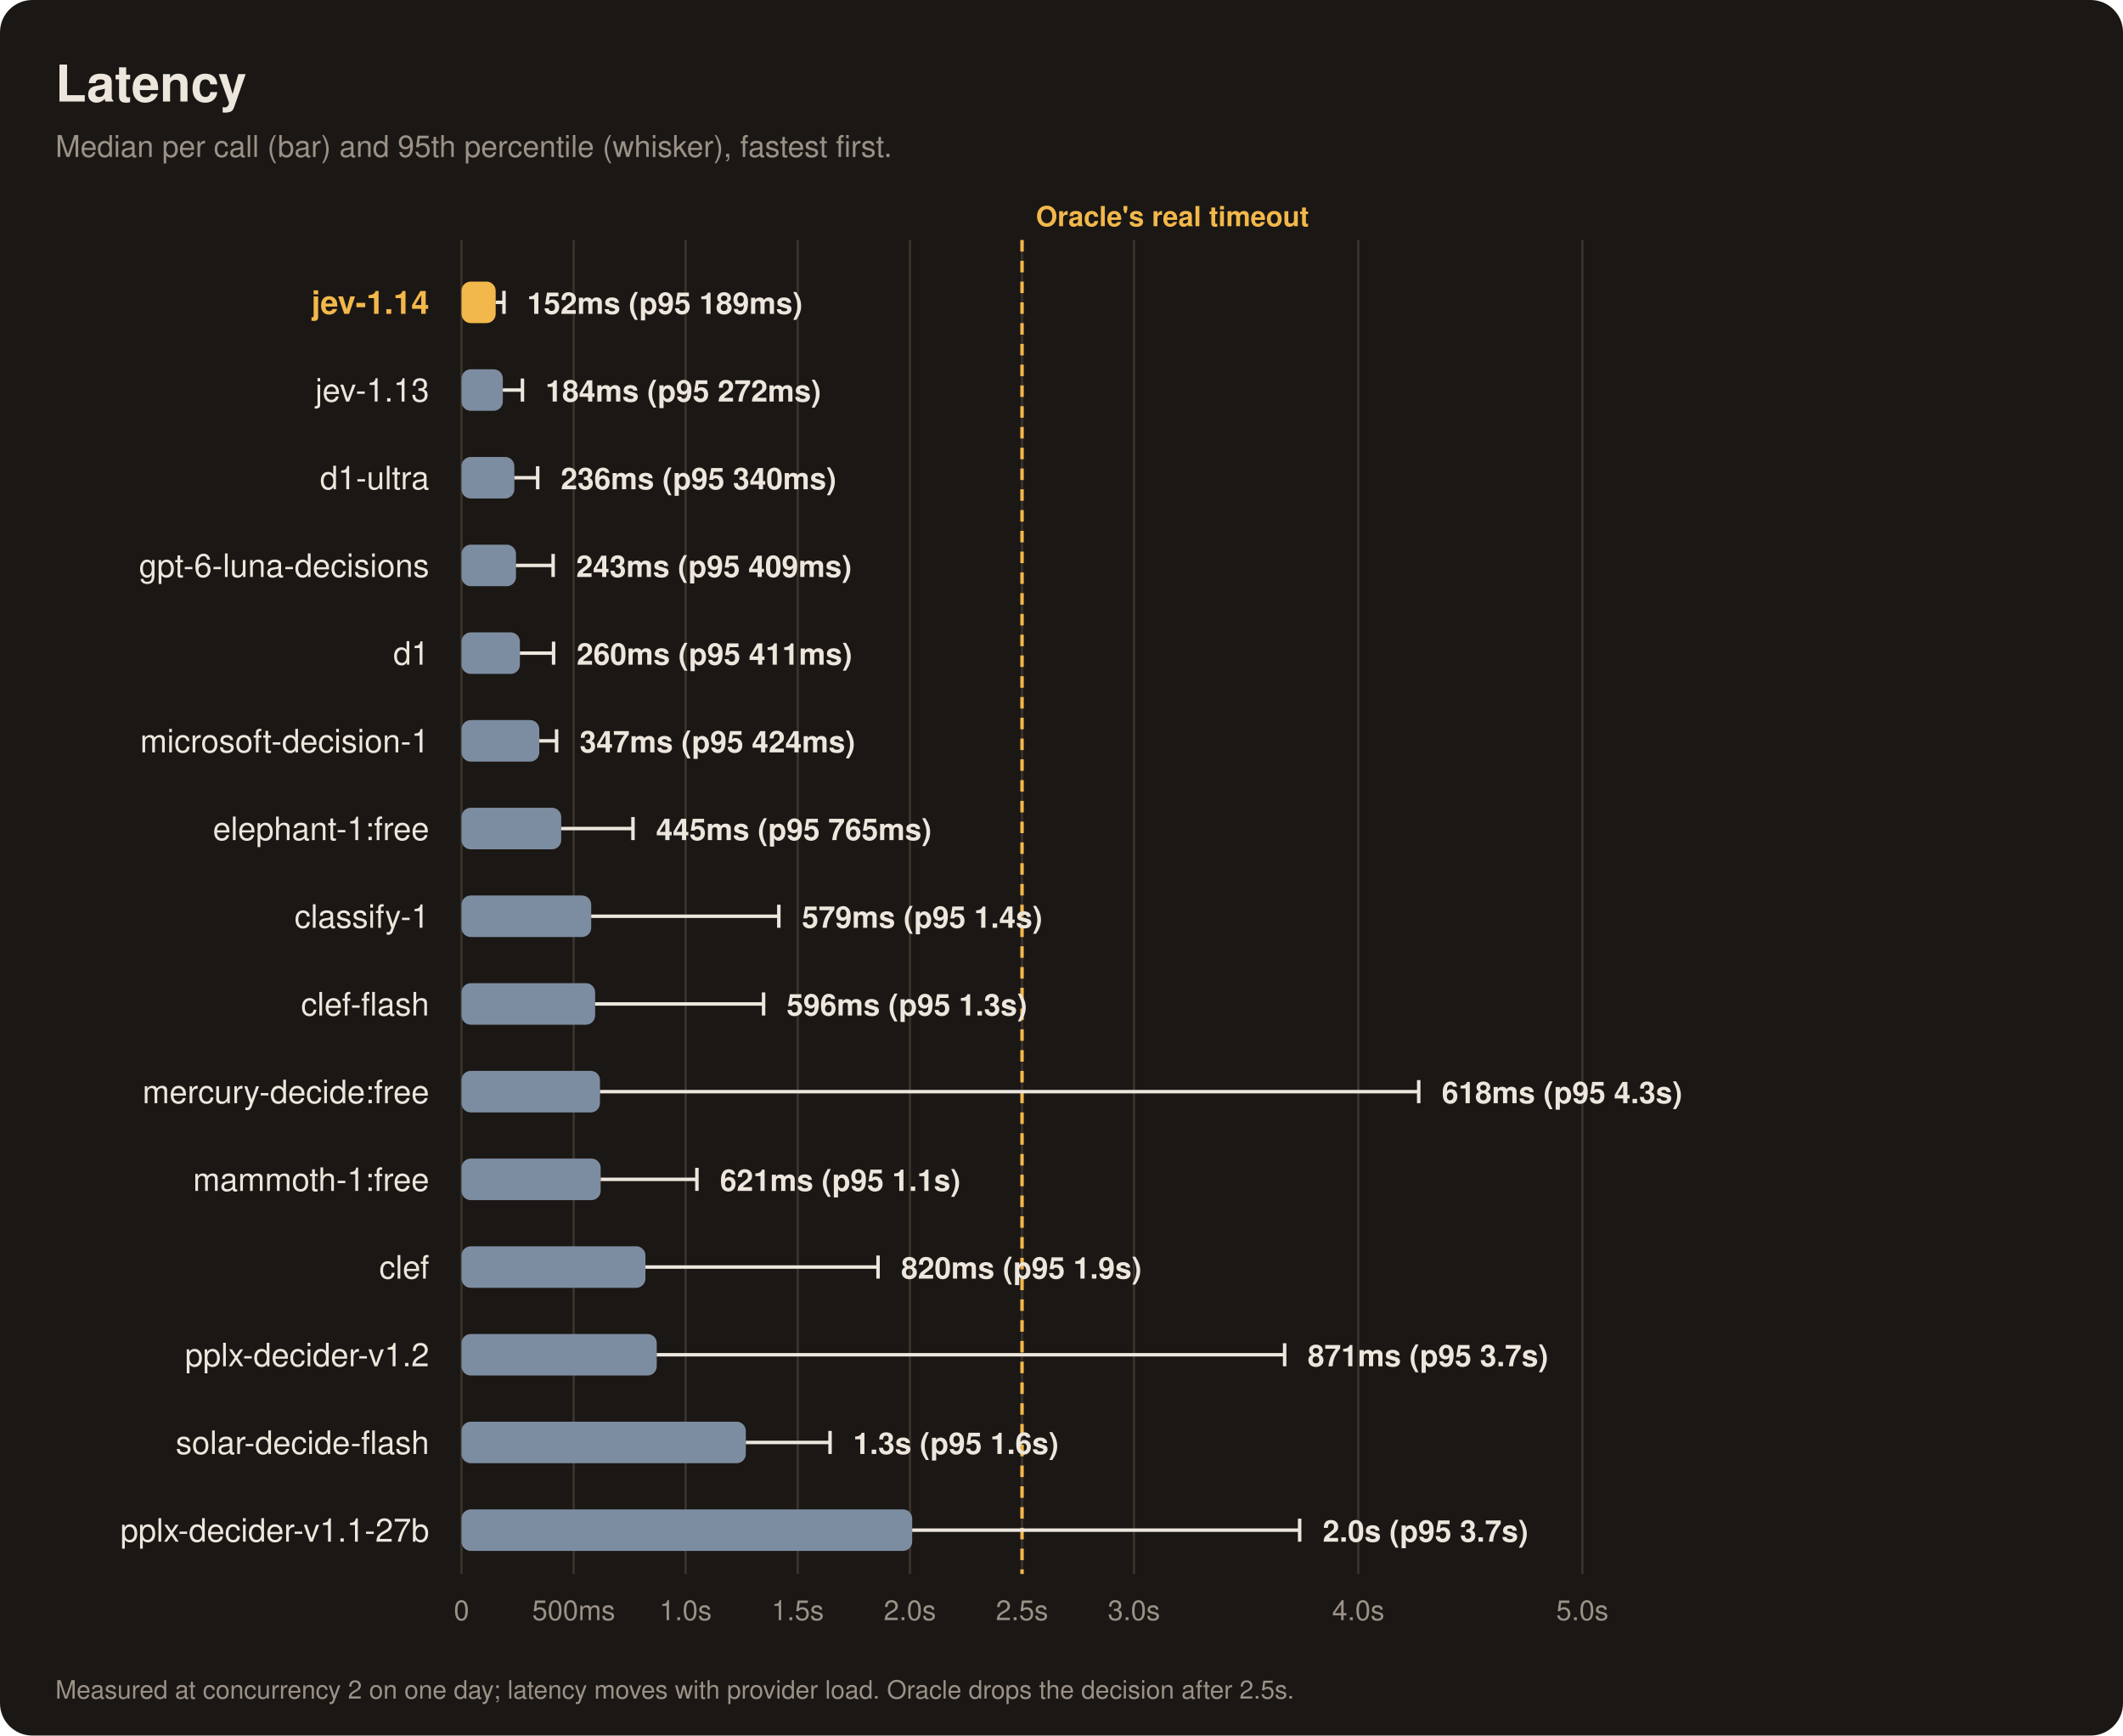
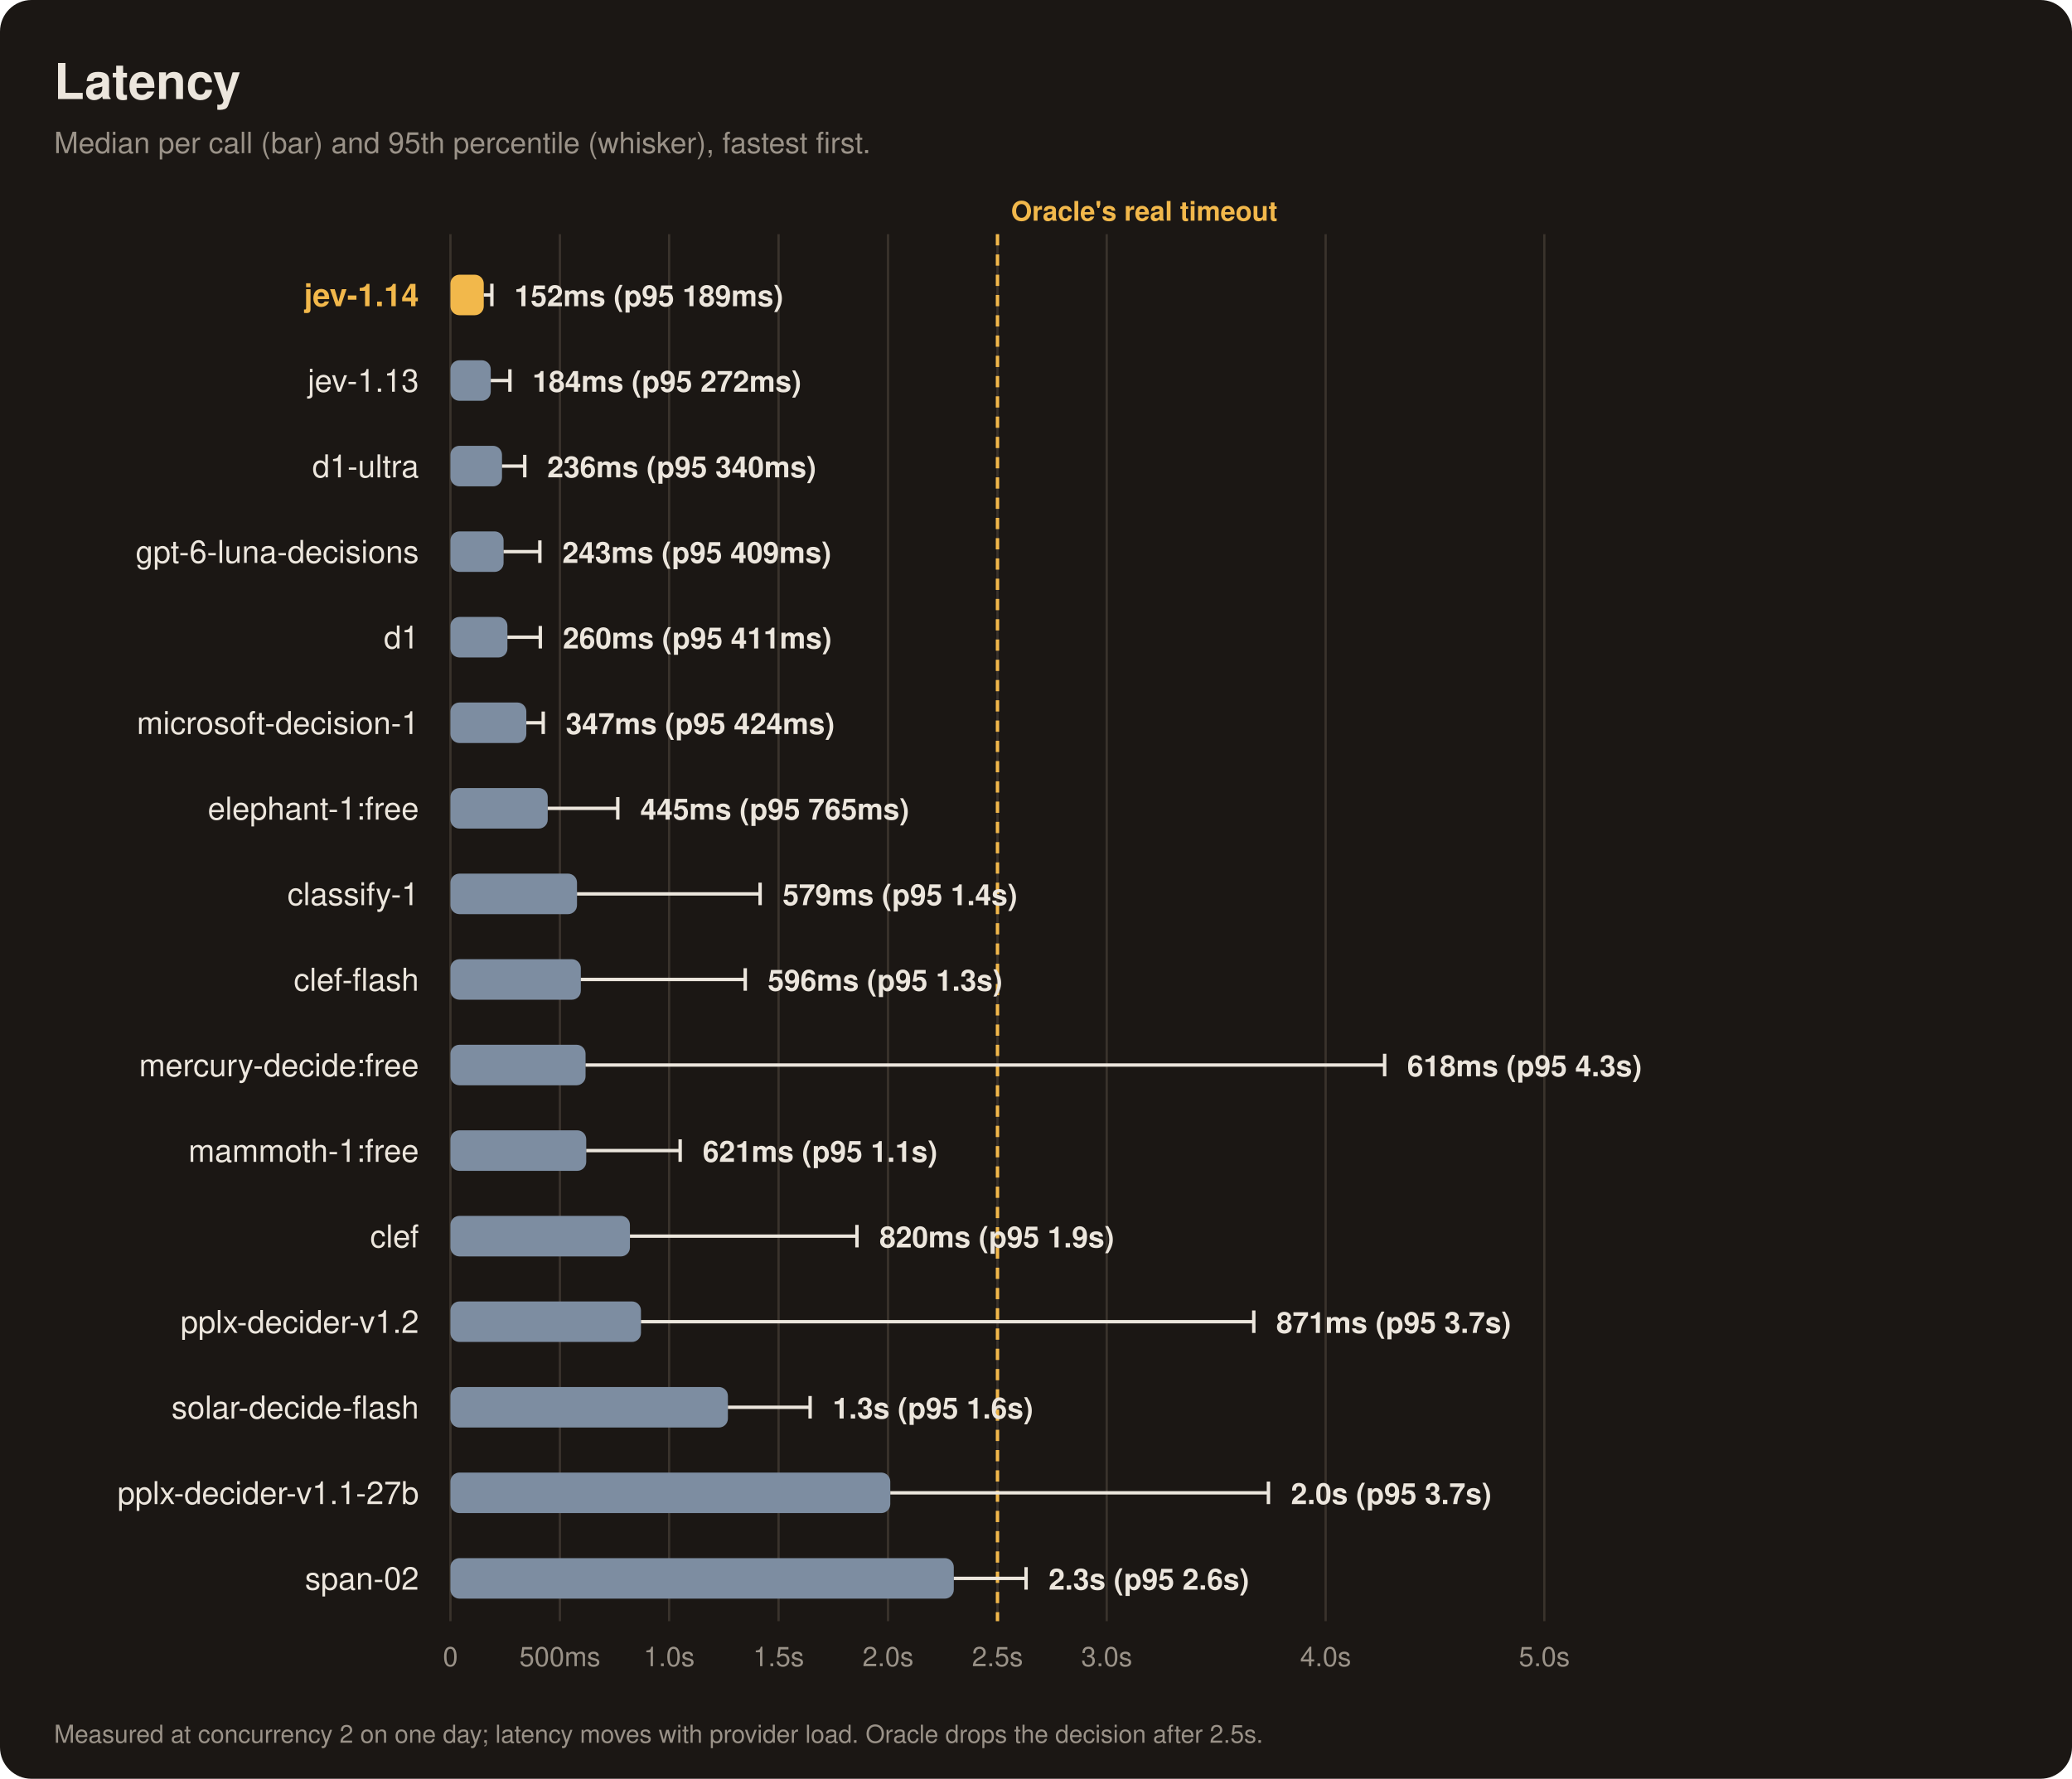
- <svg xmlns="http://www.w3.org/2000/svg" viewBox="0 0 920 752" width="920" role="img" aria-label="Latency" font-family="-apple-system,BlinkMacSystemFont,'Segoe UI',Helvetica,Arial,sans-serif">
-   <rect width="920" height="752" rx="14" fill="#1b1714" />
+ <svg xmlns="http://www.w3.org/2000/svg" viewBox="0 0 920 790" width="920" role="img" aria-label="Latency" font-family="-apple-system,BlinkMacSystemFont,'Segoe UI',Helvetica,Arial,sans-serif">
+   <rect width="920" height="790" rx="14" fill="#1b1714" />
  <text x="24.0" y="44.0" font-size="22" font-weight="700" fill="#ece6dd" text-anchor="start">Latency</text>
  <text x="24.0" y="68.0" font-size="13" font-weight="400" fill="#9a9288" text-anchor="start">Median per call (bar) and 95th percentile (whisker), fastest first.</text>
-   <line x1="200.0" y1="104.0" x2="200.0" y2="682.0" stroke="#3a332c" stroke-width="1.0" />
-   <text x="200.0" y="702.0" font-size="12" font-weight="400" fill="#9a9288" text-anchor="middle">0</text>
-   <line x1="248.6" y1="104.0" x2="248.6" y2="682.0" stroke="#3a332c" stroke-width="1.0" />
-   <text x="248.6" y="702.0" font-size="12" font-weight="400" fill="#9a9288" text-anchor="middle">500ms</text>
-   <line x1="297.1" y1="104.0" x2="297.1" y2="682.0" stroke="#3a332c" stroke-width="1.0" />
-   <text x="297.1" y="702.0" font-size="12" font-weight="400" fill="#9a9288" text-anchor="middle">1.0s</text>
-   <line x1="345.7" y1="104.0" x2="345.7" y2="682.0" stroke="#3a332c" stroke-width="1.0" />
-   <text x="345.7" y="702.0" font-size="12" font-weight="400" fill="#9a9288" text-anchor="middle">1.5s</text>
-   <line x1="394.3" y1="104.0" x2="394.3" y2="682.0" stroke="#3a332c" stroke-width="1.0" />
-   <text x="394.3" y="702.0" font-size="12" font-weight="400" fill="#9a9288" text-anchor="middle">2.0s</text>
-   <line x1="442.9" y1="104.0" x2="442.9" y2="682.0" stroke="#3a332c" stroke-width="1.0" />
-   <text x="442.9" y="702.0" font-size="12" font-weight="400" fill="#9a9288" text-anchor="middle">2.5s</text>
-   <line x1="491.4" y1="104.0" x2="491.4" y2="682.0" stroke="#3a332c" stroke-width="1.0" />
-   <text x="491.4" y="702.0" font-size="12" font-weight="400" fill="#9a9288" text-anchor="middle">3.0s</text>
-   <line x1="588.6" y1="104.0" x2="588.6" y2="682.0" stroke="#3a332c" stroke-width="1.0" />
-   <text x="588.6" y="702.0" font-size="12" font-weight="400" fill="#9a9288" text-anchor="middle">4.0s</text>
-   <line x1="685.7" y1="104.0" x2="685.7" y2="682.0" stroke="#3a332c" stroke-width="1.0" />
-   <text x="685.7" y="702.0" font-size="12" font-weight="400" fill="#9a9288" text-anchor="middle">5.0s</text>
-   <line x1="442.9" y1="104.0" x2="442.9" y2="682.0" stroke="#f2b84b" stroke-width="1.5" stroke-dasharray="5 4" />
+   <line x1="200.0" y1="104.0" x2="200.0" y2="720.0" stroke="#3a332c" stroke-width="1.0" />
+   <text x="200.0" y="740.0" font-size="12" font-weight="400" fill="#9a9288" text-anchor="middle">0</text>
+   <line x1="248.6" y1="104.0" x2="248.6" y2="720.0" stroke="#3a332c" stroke-width="1.0" />
+   <text x="248.6" y="740.0" font-size="12" font-weight="400" fill="#9a9288" text-anchor="middle">500ms</text>
+   <line x1="297.1" y1="104.0" x2="297.1" y2="720.0" stroke="#3a332c" stroke-width="1.0" />
+   <text x="297.1" y="740.0" font-size="12" font-weight="400" fill="#9a9288" text-anchor="middle">1.0s</text>
+   <line x1="345.7" y1="104.0" x2="345.7" y2="720.0" stroke="#3a332c" stroke-width="1.0" />
+   <text x="345.7" y="740.0" font-size="12" font-weight="400" fill="#9a9288" text-anchor="middle">1.5s</text>
+   <line x1="394.3" y1="104.0" x2="394.3" y2="720.0" stroke="#3a332c" stroke-width="1.0" />
+   <text x="394.3" y="740.0" font-size="12" font-weight="400" fill="#9a9288" text-anchor="middle">2.0s</text>
+   <line x1="442.9" y1="104.0" x2="442.9" y2="720.0" stroke="#3a332c" stroke-width="1.0" />
+   <text x="442.9" y="740.0" font-size="12" font-weight="400" fill="#9a9288" text-anchor="middle">2.5s</text>
+   <line x1="491.4" y1="104.0" x2="491.4" y2="720.0" stroke="#3a332c" stroke-width="1.0" />
+   <text x="491.4" y="740.0" font-size="12" font-weight="400" fill="#9a9288" text-anchor="middle">3.0s</text>
+   <line x1="588.6" y1="104.0" x2="588.6" y2="720.0" stroke="#3a332c" stroke-width="1.0" />
+   <text x="588.6" y="740.0" font-size="12" font-weight="400" fill="#9a9288" text-anchor="middle">4.0s</text>
+   <line x1="685.7" y1="104.0" x2="685.7" y2="720.0" stroke="#3a332c" stroke-width="1.0" />
+   <text x="685.7" y="740.0" font-size="12" font-weight="400" fill="#9a9288" text-anchor="middle">5.0s</text>
+   <line x1="442.9" y1="104.0" x2="442.9" y2="720.0" stroke="#f2b84b" stroke-width="1.5" stroke-dasharray="5 4" />
  <text x="448.9" y="98.0" font-size="12" font-weight="600" fill="#f2b84b" text-anchor="start">Oracle's real timeout</text>
  <text x="186.0" y="136.0" font-size="14" font-weight="700" fill="#f2b84b" text-anchor="end">jev-1.14</text>
  <rect x="200.0" y="122.0" width="14.8" height="18.0" rx="4.0" fill="#f2b84b" />
  <line x1="214.8" y1="131.0" x2="218.4" y2="131.0" stroke="#ece6dd" stroke-width="1.5" />
  <line x1="218.4" y1="126.0" x2="218.4" y2="136.0" stroke="#ece6dd" stroke-width="1.5" />
  <text x="228.4" y="136.0" font-size="13" font-weight="600" fill="#ece6dd" text-anchor="start">152ms  (p95 189ms)</text>
  <text x="186.0" y="174.0" font-size="14" font-weight="500" fill="#ece6dd" text-anchor="end">jev-1.13</text>
  <rect x="200.0" y="160.0" width="17.9" height="18.0" rx="4.0" fill="#7d8da1" />
  <line x1="217.9" y1="169.0" x2="226.4" y2="169.0" stroke="#ece6dd" stroke-width="1.5" />
  <line x1="226.4" y1="164.0" x2="226.4" y2="174.0" stroke="#ece6dd" stroke-width="1.5" />
  <text x="236.4" y="174.0" font-size="13" font-weight="600" fill="#ece6dd" text-anchor="start">184ms  (p95 272ms)</text>
  <text x="186.0" y="212.0" font-size="14" font-weight="500" fill="#ece6dd" text-anchor="end">d1-ultra</text>
  <rect x="200.0" y="198.0" width="22.9" height="18.0" rx="4.0" fill="#7d8da1" />
  <line x1="222.9" y1="207.0" x2="233.0" y2="207.0" stroke="#ece6dd" stroke-width="1.5" />
  <line x1="233.0" y1="202.0" x2="233.0" y2="212.0" stroke="#ece6dd" stroke-width="1.5" />
  <text x="243.0" y="212.0" font-size="13" font-weight="600" fill="#ece6dd" text-anchor="start">236ms  (p95 340ms)</text>
  <text x="186.0" y="250.0" font-size="14" font-weight="500" fill="#ece6dd" text-anchor="end">gpt-6-luna-decisions</text>
  <rect x="200.0" y="236.0" width="23.6" height="18.0" rx="4.0" fill="#7d8da1" />
  <line x1="223.6" y1="245.0" x2="239.7" y2="245.0" stroke="#ece6dd" stroke-width="1.5" />
  <line x1="239.7" y1="240.0" x2="239.7" y2="250.0" stroke="#ece6dd" stroke-width="1.5" />
  <text x="249.7" y="250.0" font-size="13" font-weight="600" fill="#ece6dd" text-anchor="start">243ms  (p95 409ms)</text>
  <text x="186.0" y="288.0" font-size="14" font-weight="500" fill="#ece6dd" text-anchor="end">d1</text>
  <rect x="200.0" y="274.0" width="25.3" height="18.0" rx="4.0" fill="#7d8da1" />
  <line x1="225.3" y1="283.0" x2="239.9" y2="283.0" stroke="#ece6dd" stroke-width="1.5" />
  <line x1="239.9" y1="278.0" x2="239.9" y2="288.0" stroke="#ece6dd" stroke-width="1.5" />
  <text x="249.9" y="288.0" font-size="13" font-weight="600" fill="#ece6dd" text-anchor="start">260ms  (p95 411ms)</text>
  <text x="186.0" y="326.0" font-size="14" font-weight="500" fill="#ece6dd" text-anchor="end">microsoft-decision-1</text>
  <rect x="200.0" y="312.0" width="33.7" height="18.0" rx="4.0" fill="#7d8da1" />
  <line x1="233.7" y1="321.0" x2="241.2" y2="321.0" stroke="#ece6dd" stroke-width="1.5" />
  <line x1="241.2" y1="316.0" x2="241.2" y2="326.0" stroke="#ece6dd" stroke-width="1.5" />
  <text x="251.2" y="326.0" font-size="13" font-weight="600" fill="#ece6dd" text-anchor="start">347ms  (p95 424ms)</text>
  <text x="186.0" y="364.0" font-size="14" font-weight="500" fill="#ece6dd" text-anchor="end">elephant-1:free</text>
  <rect x="200.0" y="350.0" width="43.2" height="18.0" rx="4.0" fill="#7d8da1" />
  <line x1="243.2" y1="359.0" x2="274.3" y2="359.0" stroke="#ece6dd" stroke-width="1.5" />
  <line x1="274.3" y1="354.0" x2="274.3" y2="364.0" stroke="#ece6dd" stroke-width="1.5" />
  <text x="284.3" y="364.0" font-size="13" font-weight="600" fill="#ece6dd" text-anchor="start">445ms  (p95 765ms)</text>
  <text x="186.0" y="402.0" font-size="14" font-weight="500" fill="#ece6dd" text-anchor="end">classify-1</text>
  <rect x="200.0" y="388.0" width="56.2" height="18.0" rx="4.0" fill="#7d8da1" />
  <line x1="256.2" y1="397.0" x2="337.5" y2="397.0" stroke="#ece6dd" stroke-width="1.5" />
  <line x1="337.5" y1="392.0" x2="337.5" y2="402.0" stroke="#ece6dd" stroke-width="1.5" />
  <text x="347.5" y="402.0" font-size="13" font-weight="600" fill="#ece6dd" text-anchor="start">579ms  (p95 1.4s)</text>
  <text x="186.0" y="440.0" font-size="14" font-weight="500" fill="#ece6dd" text-anchor="end">clef-flash</text>
  <rect x="200.0" y="426.0" width="57.9" height="18.0" rx="4.0" fill="#7d8da1" />
  <line x1="257.9" y1="435.0" x2="330.9" y2="435.0" stroke="#ece6dd" stroke-width="1.5" />
  <line x1="330.9" y1="430.0" x2="330.9" y2="440.0" stroke="#ece6dd" stroke-width="1.5" />
  <text x="340.9" y="440.0" font-size="13" font-weight="600" fill="#ece6dd" text-anchor="start">596ms  (p95 1.3s)</text>
  <text x="186.0" y="478.0" font-size="14" font-weight="500" fill="#ece6dd" text-anchor="end">mercury-decide:free</text>
  <rect x="200.0" y="464.0" width="60.0" height="18.0" rx="4.0" fill="#7d8da1" />
  <line x1="260.0" y1="473.0" x2="614.8" y2="473.0" stroke="#ece6dd" stroke-width="1.5" />
  <line x1="614.8" y1="468.0" x2="614.8" y2="478.0" stroke="#ece6dd" stroke-width="1.5" />
  <text x="624.8" y="478.0" font-size="13" font-weight="600" fill="#ece6dd" text-anchor="start">618ms  (p95 4.3s)</text>
  <text x="186.0" y="516.0" font-size="14" font-weight="500" fill="#ece6dd" text-anchor="end">mammoth-1:free</text>
  <rect x="200.0" y="502.0" width="60.3" height="18.0" rx="4.0" fill="#7d8da1" />
  <line x1="260.3" y1="511.0" x2="302.0" y2="511.0" stroke="#ece6dd" stroke-width="1.5" />
  <line x1="302.0" y1="506.0" x2="302.0" y2="516.0" stroke="#ece6dd" stroke-width="1.5" />
  <text x="312.0" y="516.0" font-size="13" font-weight="600" fill="#ece6dd" text-anchor="start">621ms  (p95 1.1s)</text>
  <text x="186.0" y="554.0" font-size="14" font-weight="500" fill="#ece6dd" text-anchor="end">clef</text>
  <rect x="200.0" y="540.0" width="79.7" height="18.0" rx="4.0" fill="#7d8da1" />
  <line x1="279.7" y1="549.0" x2="380.5" y2="549.0" stroke="#ece6dd" stroke-width="1.5" />
  <line x1="380.5" y1="544.0" x2="380.5" y2="554.0" stroke="#ece6dd" stroke-width="1.5" />
  <text x="390.5" y="554.0" font-size="13" font-weight="600" fill="#ece6dd" text-anchor="start">820ms  (p95 1.9s)</text>
  <text x="186.0" y="592.0" font-size="14" font-weight="500" fill="#ece6dd" text-anchor="end">pplx-decider-v1.2</text>
  <rect x="200.0" y="578.0" width="84.6" height="18.0" rx="4.0" fill="#7d8da1" />
  <line x1="284.6" y1="587.0" x2="556.7" y2="587.0" stroke="#ece6dd" stroke-width="1.5" />
  <line x1="556.7" y1="582.0" x2="556.7" y2="592.0" stroke="#ece6dd" stroke-width="1.5" />
  <text x="566.7" y="592.0" font-size="13" font-weight="600" fill="#ece6dd" text-anchor="start">871ms  (p95 3.7s)</text>
  <text x="186.0" y="630.0" font-size="14" font-weight="500" fill="#ece6dd" text-anchor="end">solar-decide-flash</text>
  <rect x="200.0" y="616.0" width="123.2" height="18.0" rx="4.0" fill="#7d8da1" />
  <line x1="323.2" y1="625.0" x2="359.7" y2="625.0" stroke="#ece6dd" stroke-width="1.5" />
  <line x1="359.7" y1="620.0" x2="359.7" y2="630.0" stroke="#ece6dd" stroke-width="1.5" />
  <text x="369.7" y="630.0" font-size="13" font-weight="600" fill="#ece6dd" text-anchor="start">1.3s  (p95 1.6s)</text>
  <text x="186.0" y="668.0" font-size="14" font-weight="500" fill="#ece6dd" text-anchor="end">pplx-decider-v1.1-27b</text>
  <rect x="200.0" y="654.0" width="195.3" height="18.0" rx="4.0" fill="#7d8da1" />
  <line x1="395.3" y1="663.0" x2="563.2" y2="663.0" stroke="#ece6dd" stroke-width="1.5" />
  <line x1="563.2" y1="658.0" x2="563.2" y2="668.0" stroke="#ece6dd" stroke-width="1.5" />
  <text x="573.2" y="668.0" font-size="13" font-weight="600" fill="#ece6dd" text-anchor="start">2.0s  (p95 3.7s)</text>
-   <text x="24.0" y="736.0" font-size="11" font-weight="400" fill="#9a9288" text-anchor="start">Measured at concurrency 2 on one day; latency moves with provider load. Oracle drops the decision after 2.5s.</text>
+   <text x="186.0" y="706.0" font-size="14" font-weight="500" fill="#ece6dd" text-anchor="end">span-02</text>
+   <rect x="200.0" y="692.0" width="223.5" height="18.0" rx="4.0" fill="#7d8da1" />
+   <line x1="423.5" y1="701.0" x2="455.6" y2="701.0" stroke="#ece6dd" stroke-width="1.5" />
+   <line x1="455.6" y1="696.0" x2="455.6" y2="706.0" stroke="#ece6dd" stroke-width="1.5" />
+   <text x="465.6" y="706.0" font-size="13" font-weight="600" fill="#ece6dd" text-anchor="start">2.3s  (p95 2.6s)</text>
+   <text x="24.0" y="774.0" font-size="11" font-weight="400" fill="#9a9288" text-anchor="start">Measured at concurrency 2 on one day; latency moves with provider load. Oracle drops the decision after 2.5s.</text>
</svg>
